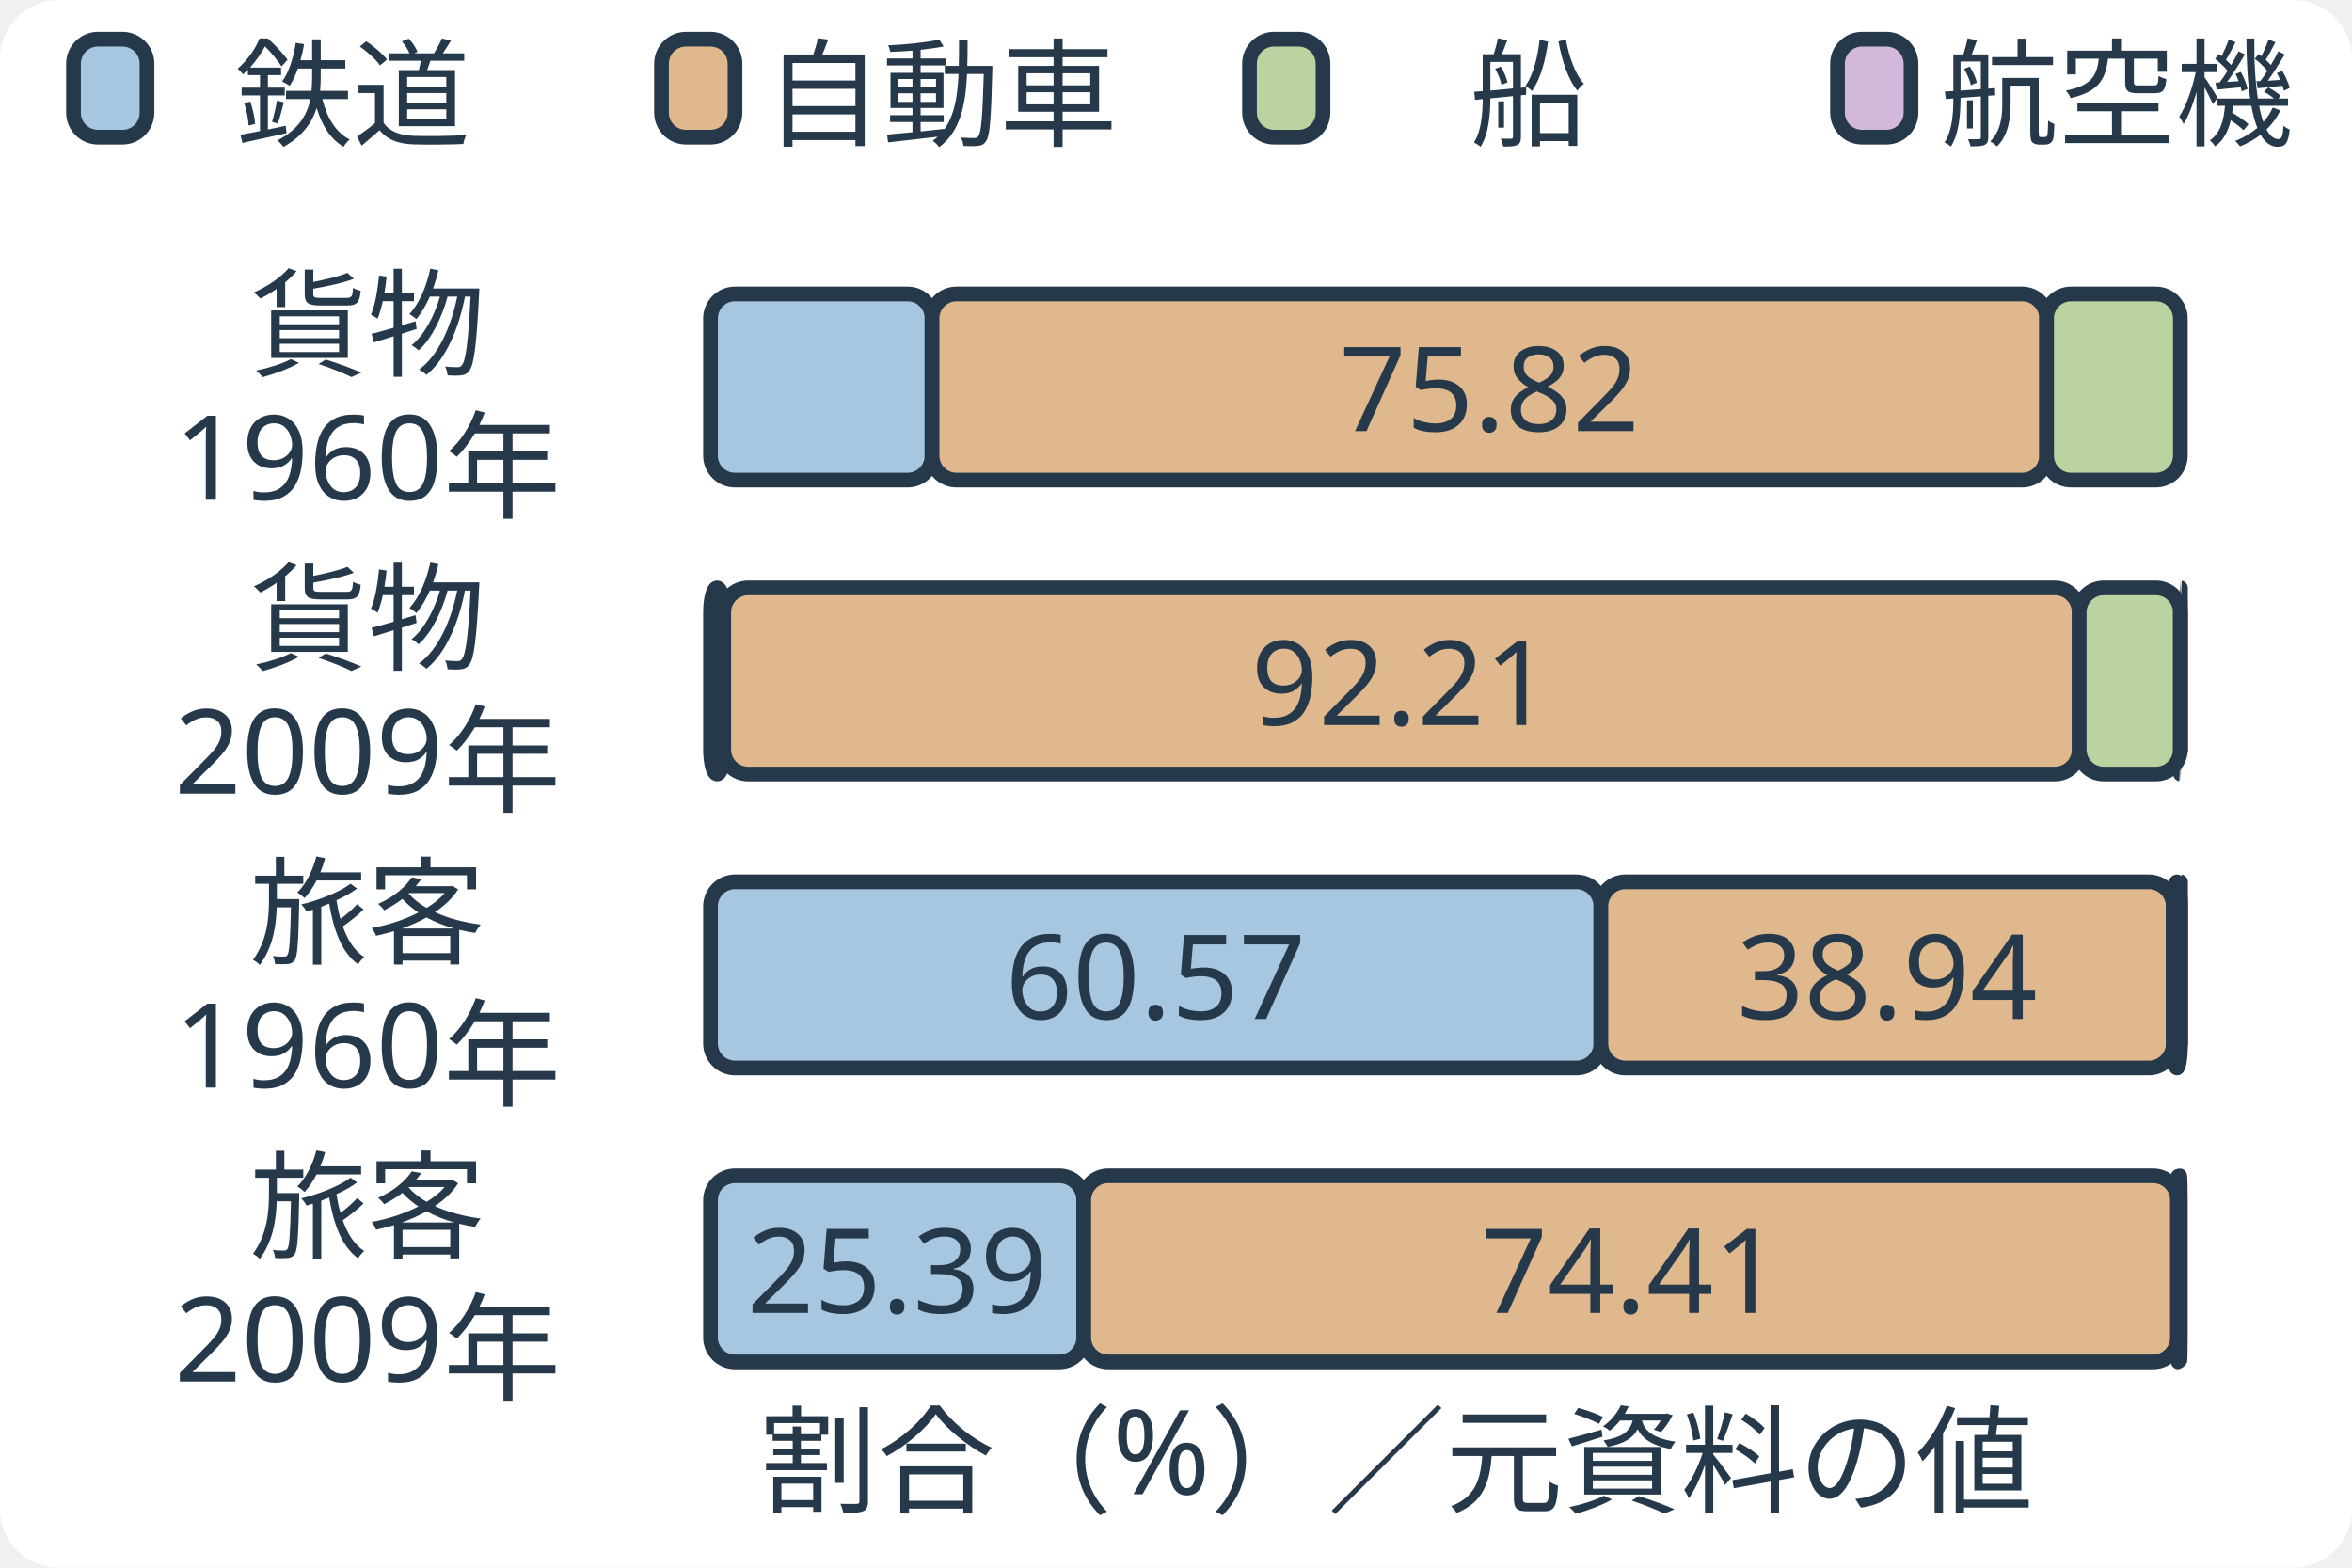
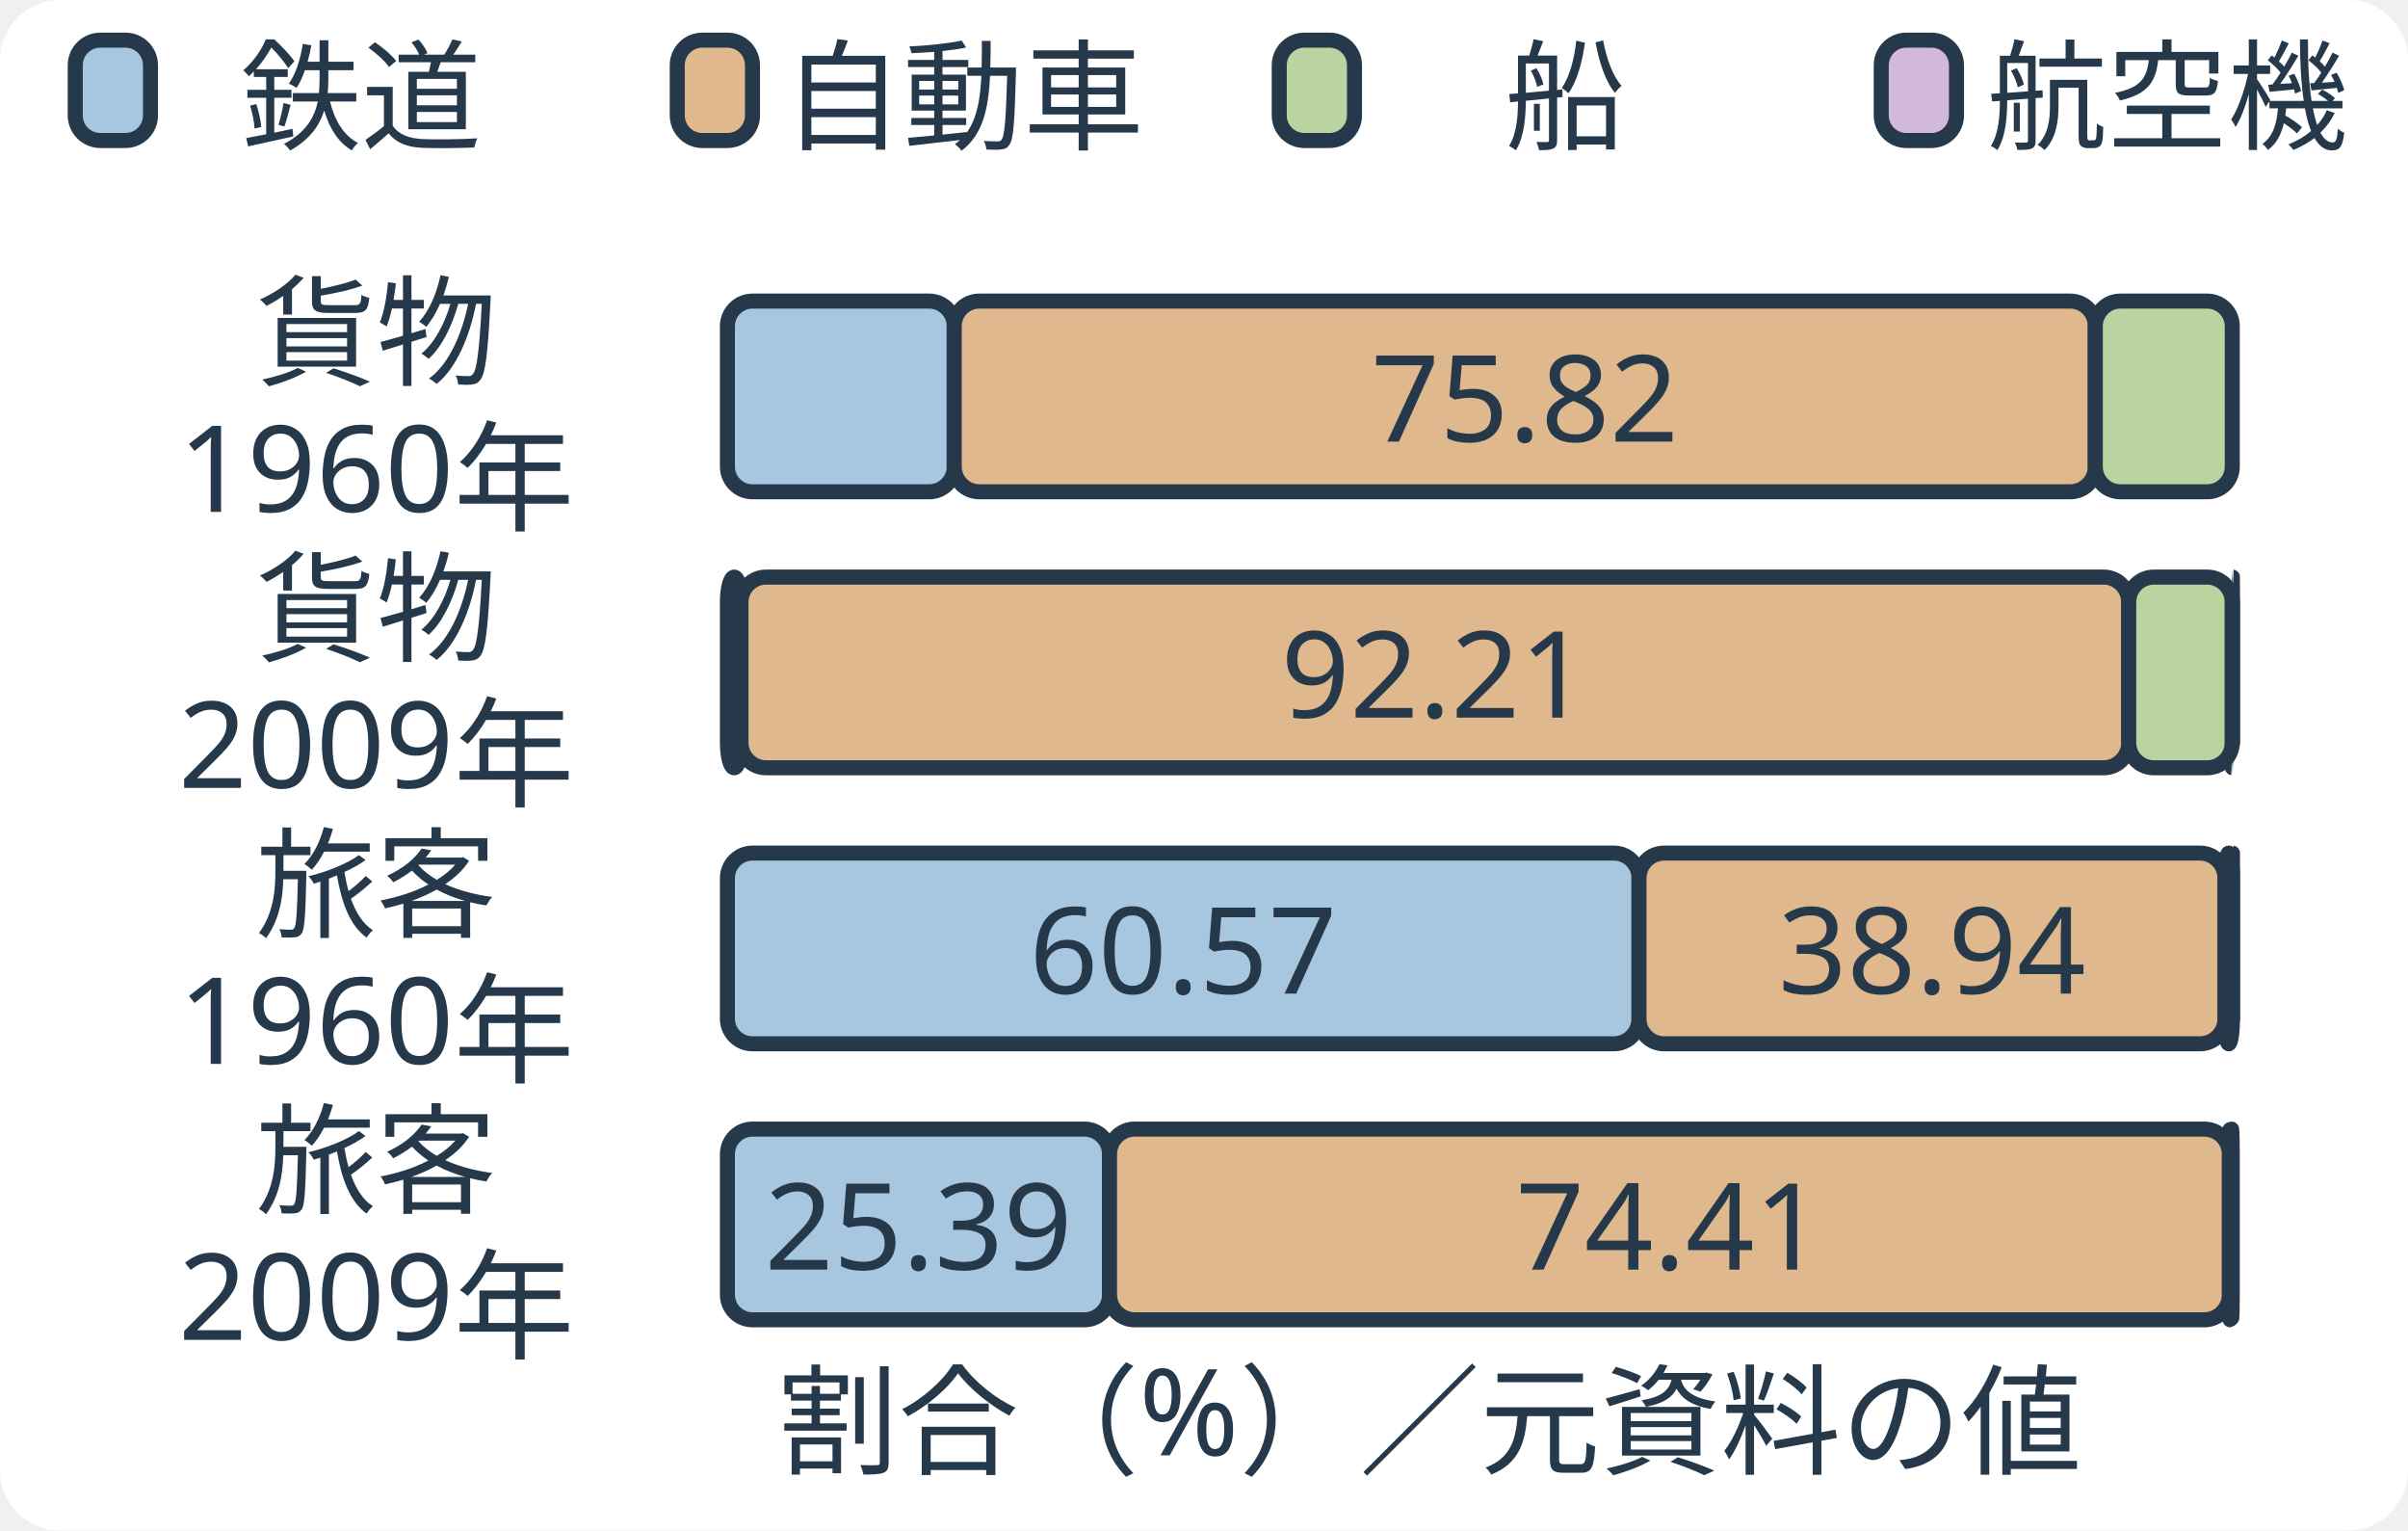
- <svg xmlns="http://www.w3.org/2000/svg" width="480" height="320" viewBox="0 0 480 320" role="img" aria-label="1960年と2009年の国内輸送割合を比べた元資料。鉄道、自動車、船、航空機の順で示す。貨物は1960年15.07、75.82、9.10、0.00%、2009年0.90、92.21、6.88、0.02%。旅客は1960年60.57、38.94、0.49、0.01%、2009年25.39、74.41、0.10、0.09%。丸めにより合計が100%と一致しない場合がある。">
-   <rect width="480" height="320" rx="12" fill="#fff" />
+ <svg xmlns="http://www.w3.org/2000/svg" width="480" height="305" viewBox="0 0 480 305" role="img" aria-label="1960年と2009年の国内輸送割合を比べた元資料。鉄道、自動車、船、航空機の順で示す。貨物は1960年15.07、75.82、9.10、0.00%、2009年0.90、92.21、6.88、0.02%。旅客は1960年60.57、38.94、0.49、0.01%、2009年25.39、74.41、0.10、0.09%。丸めにより合計が100%と一致しない場合がある。">
+   <rect width="480" height="305" rx="12" fill="#fff" />
  <g fill="#26394a" font-family="sans-serif">
    <rect x="15" y="8" width="15" height="20" rx="5" fill="#a6c7df" stroke="#26394a" stroke-width="3" />
    <text x="72" y="28" font-size="24" text-anchor="middle">鉄道</text>
    <rect x="135" y="8" width="15" height="20" rx="5" fill="#e0b88d" stroke="#26394a" stroke-width="3" />
    <text x="192" y="28" font-size="24" text-anchor="middle">自動車</text>
    <rect x="255" y="8" width="15" height="20" rx="5" fill="#bad3a1" stroke="#26394a" stroke-width="3" />
    <text x="312" y="28" font-size="24" text-anchor="middle">船</text>
    <rect x="375" y="8" width="15" height="20" rx="5" fill="#d2b8da" stroke="#26394a" stroke-width="3" />
    <text x="432" y="28" font-size="24" text-anchor="middle">航空機</text>
    <text x="75" y="75" font-size="24" text-anchor="middle">貨物</text>
    <text x="75" y="102" font-size="24" text-anchor="middle">1960年</text>
    <rect x="145" y="60" width="45.21" height="38" rx="5" fill="#a6c7df" stroke="#26394a" stroke-width="3" />
    <rect x="190.21" y="60" width="227.46" height="38" rx="5" fill="#e0b88d" stroke="#26394a" stroke-width="3" />
    <text x="303.94" y="88" font-size="24" text-anchor="middle">75.82</text>
    <rect x="417.67" y="60" width="27.3" height="38" rx="5" fill="#bad3a1" stroke="#26394a" stroke-width="3" />
-     <text x="75" y="135" font-size="24" text-anchor="middle">貨物</text>
-     <text x="75" y="162" font-size="24" text-anchor="middle">2009年</text>
-     <rect x="145" y="120" width="2.7" height="38" rx="5" fill="#a6c7df" stroke="#26394a" stroke-width="3" />
-     <rect x="147.7" y="120" width="276.63" height="38" rx="5" fill="#e0b88d" stroke="#26394a" stroke-width="3" />
-     <text x="286.015" y="148" font-size="24" text-anchor="middle">92.21</text>
-     <rect x="424.33" y="120" width="20.64" height="38" rx="5" fill="#bad3a1" stroke="#26394a" stroke-width="3" />
-     <rect x="444.97" y="120" width="0.06" height="38" rx="5" fill="#d2b8da" stroke="#26394a" stroke-width="3" />
-     <text x="75" y="195" font-size="24" text-anchor="middle">旅客</text>
-     <text x="75" y="222" font-size="24" text-anchor="middle">1960年</text>
-     <rect x="145" y="180" width="181.71" height="38" rx="5" fill="#a6c7df" stroke="#26394a" stroke-width="3" />
-     <text x="235.855" y="208" font-size="24" text-anchor="middle">60.57</text>
-     <rect x="326.71" y="180" width="116.82" height="38" rx="5" fill="#e0b88d" stroke="#26394a" stroke-width="3" />
-     <text x="385.12" y="208" font-size="24" text-anchor="middle">38.94</text>
-     <rect x="443.53" y="180" width="1.47" height="38" rx="5" fill="#bad3a1" stroke="#26394a" stroke-width="3" />
-     <rect x="445" y="180" width="0.03" height="38" rx="5" fill="#d2b8da" stroke="#26394a" stroke-width="3" />
-     <text x="75" y="255" font-size="24" text-anchor="middle">旅客</text>
-     <text x="75" y="282" font-size="24" text-anchor="middle">2009年</text>
-     <rect x="145" y="240" width="76.17" height="38" rx="5" fill="#a6c7df" stroke="#26394a" stroke-width="3" />
-     <text x="183.085" y="268" font-size="24" text-anchor="middle">25.39</text>
-     <rect x="221.17" y="240" width="223.23" height="38" rx="5" fill="#e0b88d" stroke="#26394a" stroke-width="3" />
-     <text x="332.785" y="268" font-size="24" text-anchor="middle">74.41</text>
-     <rect x="444.4" y="240" width="0.3" height="38" rx="5" fill="#bad3a1" stroke="#26394a" stroke-width="3" />
-     <rect x="444.7" y="240" width="0.27" height="38" rx="5" fill="#d2b8da" stroke="#26394a" stroke-width="3" />
-     <text x="285" y="307" font-size="24" text-anchor="middle">割合（%）／元資料の値</text>
+     <text x="75" y="130" font-size="24" text-anchor="middle">貨物</text>
+     <text x="75" y="157" font-size="24" text-anchor="middle">2009年</text>
+     <rect x="145" y="115" width="2.7" height="38" rx="5" fill="#a6c7df" stroke="#26394a" stroke-width="3" />
+     <rect x="147.7" y="115" width="276.63" height="38" rx="5" fill="#e0b88d" stroke="#26394a" stroke-width="3" />
+     <text x="286.015" y="143" font-size="24" text-anchor="middle">92.21</text>
+     <rect x="424.33" y="115" width="20.64" height="38" rx="5" fill="#bad3a1" stroke="#26394a" stroke-width="3" />
+     <rect x="444.97" y="115" width="0.06" height="38" rx="5" fill="#d2b8da" stroke="#26394a" stroke-width="3" />
+     <text x="75" y="185" font-size="24" text-anchor="middle">旅客</text>
+     <text x="75" y="212" font-size="24" text-anchor="middle">1960年</text>
+     <rect x="145" y="170" width="181.71" height="38" rx="5" fill="#a6c7df" stroke="#26394a" stroke-width="3" />
+     <text x="235.855" y="198" font-size="24" text-anchor="middle">60.57</text>
+     <rect x="326.71" y="170" width="116.82" height="38" rx="5" fill="#e0b88d" stroke="#26394a" stroke-width="3" />
+     <text x="385.12" y="198" font-size="24" text-anchor="middle">38.94</text>
+     <rect x="443.53" y="170" width="1.47" height="38" rx="5" fill="#bad3a1" stroke="#26394a" stroke-width="3" />
+     <rect x="445" y="170" width="0.03" height="38" rx="5" fill="#d2b8da" stroke="#26394a" stroke-width="3" />
+     <text x="75" y="240" font-size="24" text-anchor="middle">旅客</text>
+     <text x="75" y="267" font-size="24" text-anchor="middle">2009年</text>
+     <rect x="145" y="225" width="76.17" height="38" rx="5" fill="#a6c7df" stroke="#26394a" stroke-width="3" />
+     <text x="183.085" y="253" font-size="24" text-anchor="middle">25.39</text>
+     <rect x="221.17" y="225" width="223.23" height="38" rx="5" fill="#e0b88d" stroke="#26394a" stroke-width="3" />
+     <text x="332.785" y="253" font-size="24" text-anchor="middle">74.41</text>
+     <rect x="444.4" y="225" width="0.3" height="38" rx="5" fill="#bad3a1" stroke="#26394a" stroke-width="3" />
+     <rect x="444.7" y="225" width="0.27" height="38" rx="5" fill="#d2b8da" stroke="#26394a" stroke-width="3" />
+     <text x="285" y="292" font-size="24" text-anchor="middle">割合（%）／元資料の値</text>
  </g>
</svg>
